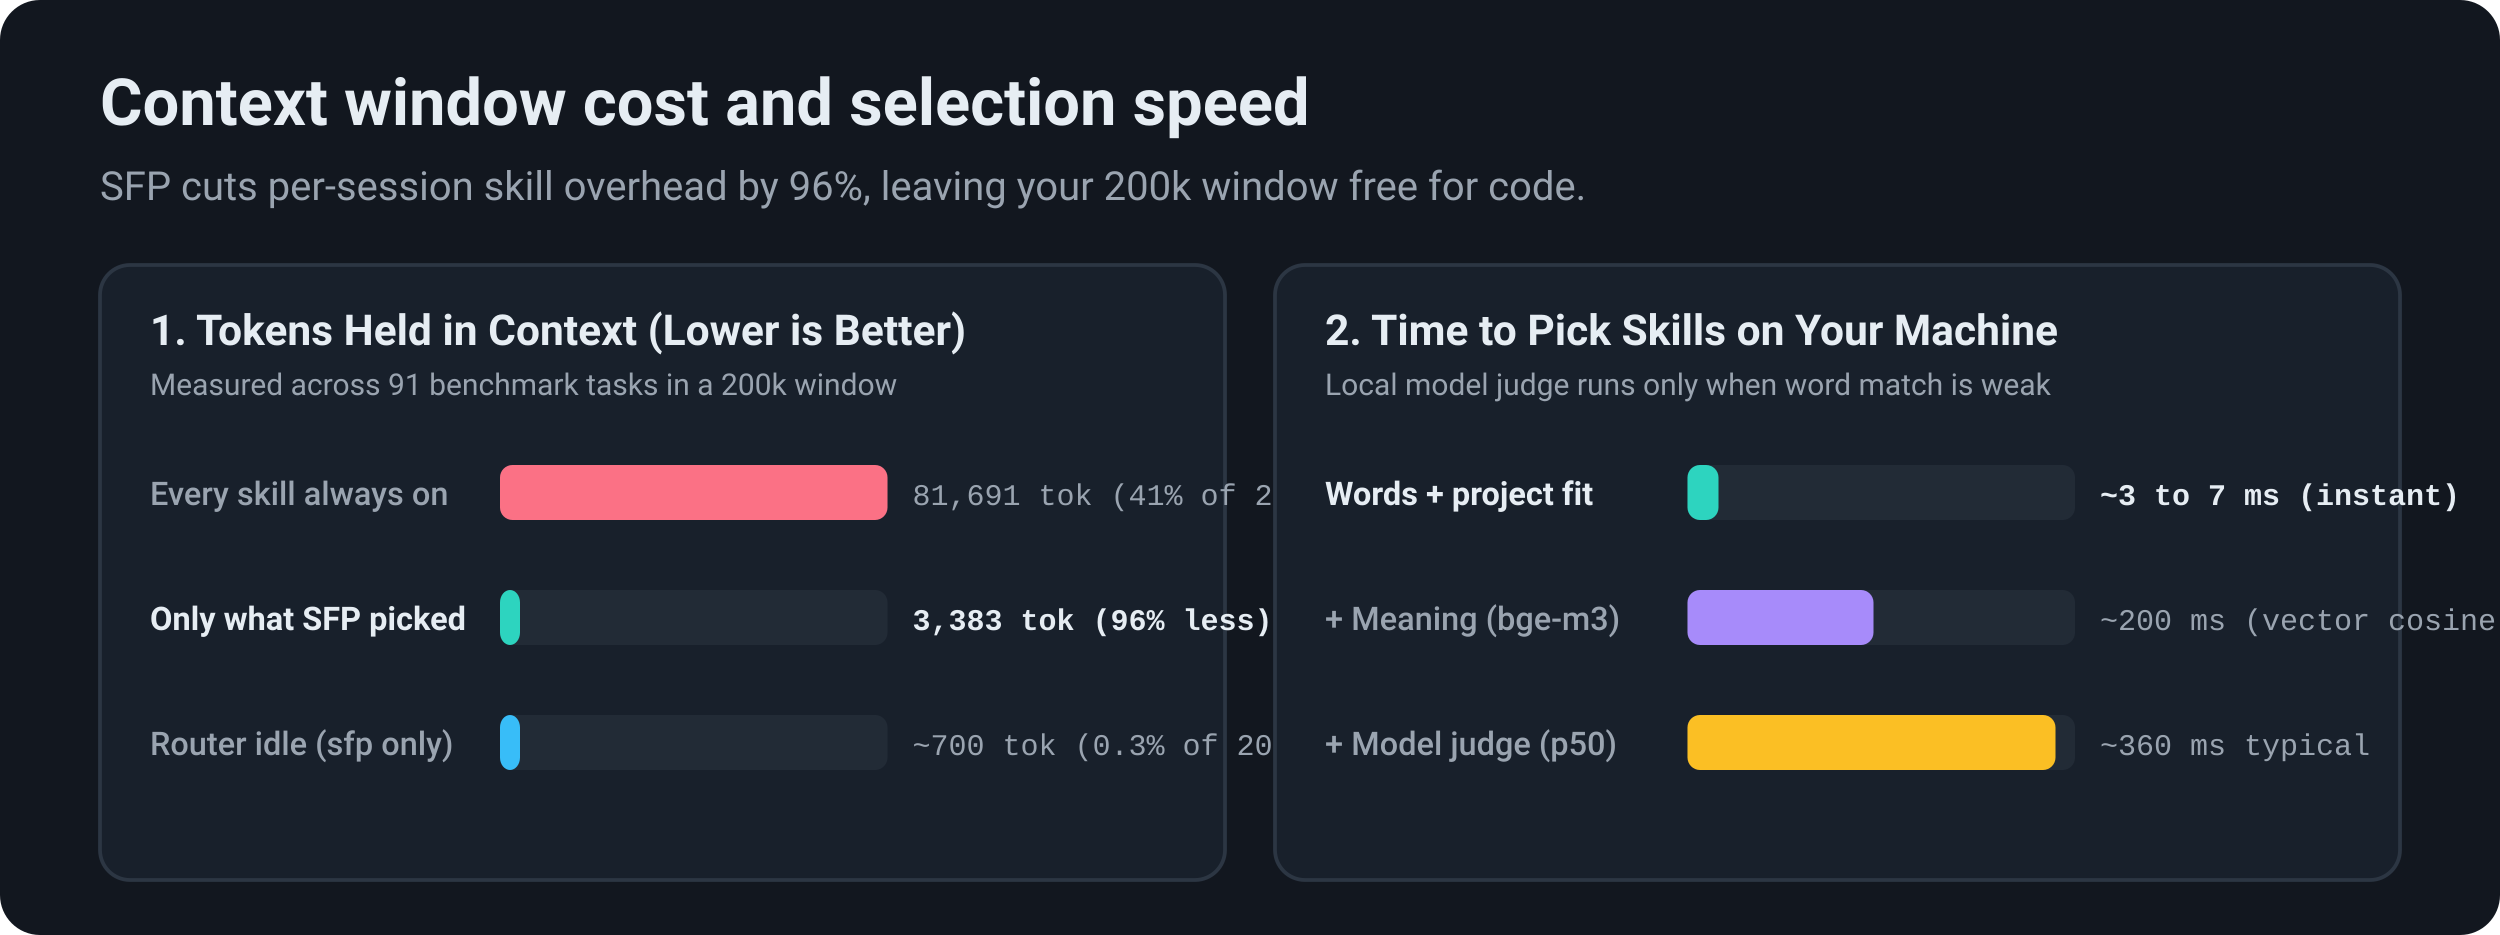
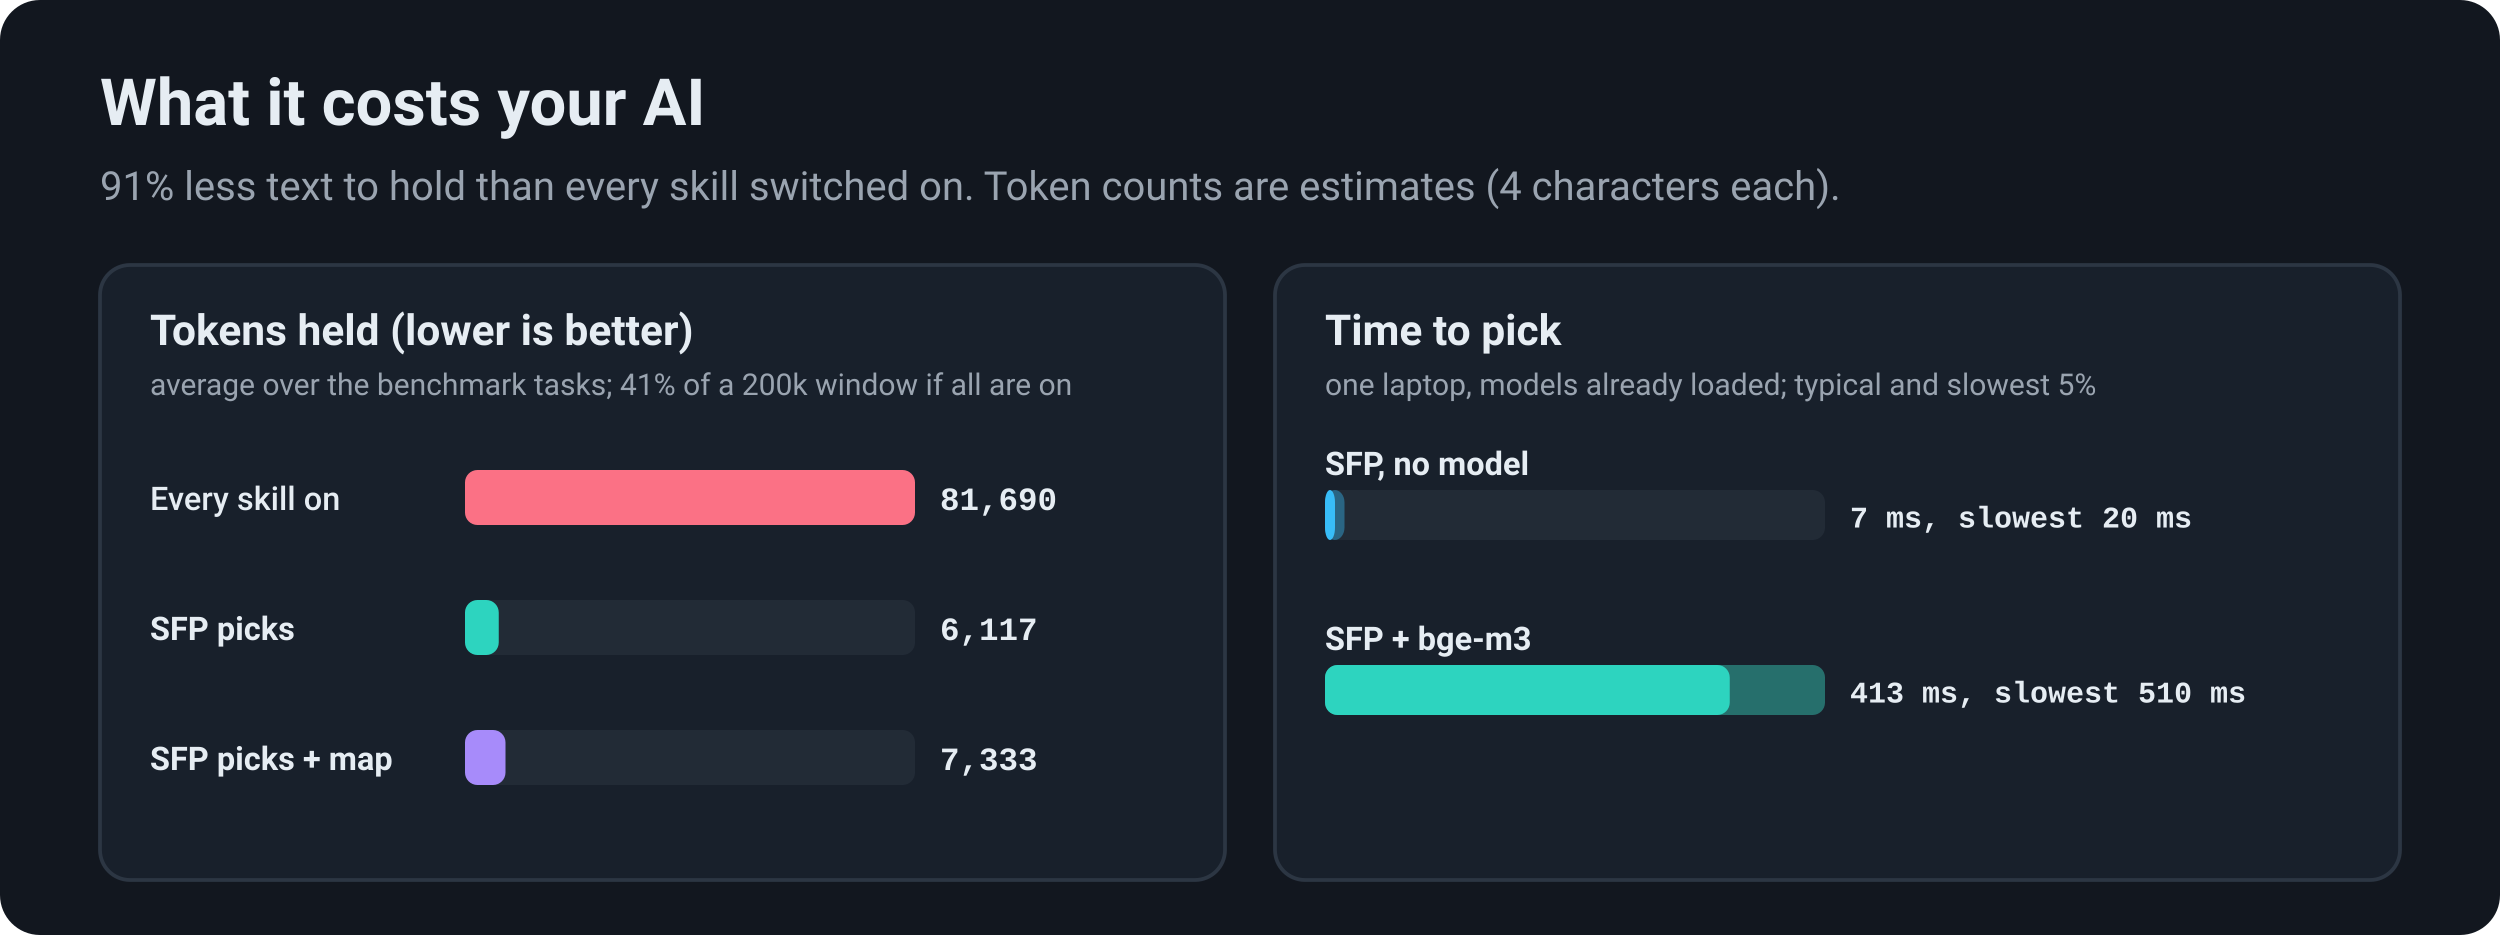
<svg xmlns="http://www.w3.org/2000/svg" width="1000" height="374" viewBox="0 0 1000 374" role="img" aria-labelledby="t d">
  <style>
text{font-family:ui-sans-serif, system-ui, -apple-system, 'Segoe UI', Roboto, 'Helvetica Neue', Arial, sans-serif}
.mono{font-family:ui-monospace, SFMono-Regular, 'SF Mono', Menlo, Consolas, 'Liberation Mono', monospace}
.draw{stroke-dasharray:1;stroke-dashoffset:0;animation:draw 1.1s cubic-bezier(.23,1,.32,1) both}
.rise{animation:rise .7s cubic-bezier(.23,1,.32,1) both}
.fade{animation:fade .8s ease-out both}
.grow{transform-box:fill-box;transform-origin:left center;animation:grow 1.1s cubic-bezier(.23,1,.32,1) both}
.pop{transform-box:fill-box;transform-origin:center;animation:pop .5s cubic-bezier(.23,1,.32,1) both}
.glow{animation:glow 2.6s ease-in-out infinite}
.blink{animation:blink 1s steps(1) infinite}
@keyframes draw{from{stroke-dashoffset:1}to{stroke-dashoffset:0}}
@keyframes rise{from{opacity:0;transform:translateY(10px)}to{opacity:1;transform:none}}
@keyframes fade{from{opacity:0}to{opacity:1}}
@keyframes grow{from{transform:scaleX(0)}to{transform:scaleX(1)}}
@keyframes pop{from{opacity:0;transform:scale(.6)}to{opacity:1;transform:scale(1)}}
@keyframes glow{0%,100%{opacity:.45}50%{opacity:1}}
@keyframes blink{0%{opacity:1}50%{opacity:0}}
@media (prefers-reduced-motion:reduce){*{animation:none!important}.pulse,.cover{display:none}}
</style>
  <rect width="1000" height="374" rx="16" fill="#12171f" />
-   <text x="40" y="50" font-size="26" font-weight="700" fill="#e6edf3" text-anchor="start" class="rise">Context window cost and selection speed</text>
-   <text x="40" y="80" font-size="16" font-weight="400" fill="#9aa4b0" text-anchor="start" class="rise" style="animation-delay:0.10s">SFP cuts per-session skill overhead by 96%, leaving your 200k window free for code.</text>
+   <text x="40" y="50" font-size="26" font-weight="700" fill="#e6edf3" text-anchor="start" class="rise">What it costs your AI</text>
+   <text x="40" y="80" font-size="16" font-weight="400" fill="#9aa4b0" text-anchor="start" class="rise" style="animation-delay:0.10s">91% less text to hold than every skill switched on. Token counts are estimates (4 characters each).</text>
  <g class="rise" style="animation-delay:0.15s">
    <rect x="40" y="106" width="450" height="246" rx="12" fill="#18202b" stroke="#2c3643" stroke-width="1.5" />
-     <text x="60" y="138" font-size="17" font-weight="700" fill="#e6edf3" text-anchor="start">1. Tokens Held in Context (Lower is Better)</text>
-     <text x="60" y="158" font-size="12" font-weight="400" fill="#9aa4b0" text-anchor="start">Measured across 91 benchmark tasks in a 200k window</text>
+     <text x="60" y="138" font-size="17" font-weight="700" fill="#e6edf3" text-anchor="start">Tokens held (lower is better)</text>
+     <text x="60" y="158" font-size="12" font-weight="400" fill="#9aa4b0" text-anchor="start">average over the benchmark tasks; 41% of a 200k window if all are on</text>
  </g>
-   <text x="60" y="202" font-size="13" font-weight="500" fill="#9aa4b0" text-anchor="start" class="fade" style="animation-delay:0.30s">Every skill always on</text>
-   <rect x="200" y="186" width="155" height="22" rx="5" fill="#2c3643" fill-opacity=".5" />
-   <rect class="grow" x="200" y="186" width="155.0" height="22" rx="5" fill="#fb7185" style="animation-delay:0.50s" />
-   <text x="365" y="202" font-size="12" font-weight="500" fill="#9aa4b0" text-anchor="start" class="mono fade" style="animation-delay:0.90s">81,691 tok (41% of 200k)</text>
-   <text x="60" y="252" font-size="13" font-weight="700" fill="#e6edf3" text-anchor="start" class="fade" style="animation-delay:0.40s">Only what SFP picked</text>
-   <rect x="200" y="236" width="155" height="22" rx="5" fill="#2c3643" fill-opacity=".5" />
-   <rect class="grow" x="200" y="236" width="8.0" height="22" rx="5" fill="#2dd4bf" style="animation-delay:0.65s" />
-   <text x="365" y="252" font-size="12" font-weight="700" fill="#e6edf3" text-anchor="start" class="mono fade" style="animation-delay:1.00s">3,383 tok (96% less)</text>
-   <text x="60" y="302" font-size="13" font-weight="500" fill="#9aa4b0" text-anchor="start" class="fade" style="animation-delay:0.50s">Router idle (sfp only)</text>
-   <rect x="200" y="286" width="155" height="22" rx="5" fill="#2c3643" fill-opacity=".5" />
-   <rect class="grow" x="200" y="286" width="8.0" height="22" rx="5" fill="#38bdf8" style="animation-delay:0.80s" />
-   <text x="365" y="302" font-size="12" font-weight="500" fill="#9aa4b0" text-anchor="start" class="mono fade" style="animation-delay:1.10s">~700 tok (0.3% of 200k)</text>
+   <text x="60" y="204" font-size="13" font-weight="500" fill="#e6edf3" text-anchor="start" class="fade" style="animation-delay:0.30s">Every skill on</text>
+   <rect x="186" y="188" width="180" height="22" rx="5" fill="#2c3643" fill-opacity=".5" />
+   <rect class="grow" x="186" y="188" width="180.0" height="22" rx="5" fill="#fb7185" style="animation-delay:0.50s" />
+   <text x="376" y="204" font-size="13" font-weight="700" fill="#e6edf3" text-anchor="start" class="mono fade" style="animation-delay:0.90s">81,690</text>
+   <text x="60" y="256" font-size="13" font-weight="700" fill="#e6edf3" text-anchor="start" class="fade" style="animation-delay:0.40s">SFP picks</text>
+   <rect x="186" y="240" width="180" height="22" rx="5" fill="#2c3643" fill-opacity=".5" />
+   <rect class="grow" x="186" y="240" width="13.5" height="22" rx="5" fill="#2dd4bf" style="animation-delay:0.65s" />
+   <text x="376" y="256" font-size="13" font-weight="700" fill="#e6edf3" text-anchor="start" class="mono fade" style="animation-delay:1.00s">6,117</text>
+   <text x="60" y="308" font-size="13" font-weight="700" fill="#e6edf3" text-anchor="start" class="fade" style="animation-delay:0.50s">SFP picks + map</text>
+   <rect x="186" y="292" width="180" height="22" rx="5" fill="#2c3643" fill-opacity=".5" />
+   <rect class="grow" x="186" y="292" width="16.2" height="22" rx="5" fill="#a78bfa" style="animation-delay:0.80s" />
+   <text x="376" y="308" font-size="13" font-weight="700" fill="#e6edf3" text-anchor="start" class="mono fade" style="animation-delay:1.10s">7,333</text>
  <g class="rise" style="animation-delay:0.25s">
    <rect x="510" y="106" width="450" height="246" rx="12" fill="#18202b" stroke="#2c3643" stroke-width="1.5" />
-     <text x="530" y="138" font-size="17" font-weight="700" fill="#e6edf3" text-anchor="start">2. Time to Pick Skills on Your Machine</text>
-     <text x="530" y="158" font-size="12" font-weight="400" fill="#9aa4b0" text-anchor="start">Local model judge runs only when word match is weak</text>
+     <text x="530" y="138" font-size="17" font-weight="700" fill="#e6edf3" text-anchor="start">Time to pick</text>
+     <text x="530" y="158" font-size="12" font-weight="400" fill="#9aa4b0" text-anchor="start">one laptop, models already loaded; typical and slowest 5%</text>
  </g>
-   <text x="530" y="202" font-size="13" font-weight="700" fill="#e6edf3" text-anchor="start" class="fade" style="animation-delay:0.35s">Words + project fit</text>
-   <rect x="675" y="186" width="155" height="22" rx="5" fill="#2c3643" fill-opacity=".5" />
-   <rect class="grow" x="675" y="186" width="12.4" height="22" rx="5" fill="#2dd4bf" style="animation-delay:0.55s" />
-   <text x="840" y="202" font-size="12" font-weight="700" fill="#e6edf3" text-anchor="start" class="mono fade" style="animation-delay:0.95s">~3 to 7 ms (instant)</text>
-   <text x="530" y="252" font-size="13" font-weight="500" fill="#9aa4b0" text-anchor="start" class="fade" style="animation-delay:0.45s">+ Meaning (bge-m3)</text>
-   <rect x="675" y="236" width="155" height="22" rx="5" fill="#2c3643" fill-opacity=".5" />
-   <rect class="grow" x="675" y="236" width="74.4" height="22" rx="5" fill="#a78bfa" style="animation-delay:0.70s" />
-   <text x="840" y="252" font-size="12" font-weight="500" fill="#9aa4b0" text-anchor="start" class="mono fade" style="animation-delay:1.05s">~200 ms (vector cosine)</text>
-   <text x="530" y="302" font-size="13" font-weight="500" fill="#9aa4b0" text-anchor="start" class="fade" style="animation-delay:0.55s">+ Model judge (p50)</text>
-   <rect x="675" y="286" width="155" height="22" rx="5" fill="#2c3643" fill-opacity=".5" />
-   <rect class="grow" x="675" y="286" width="147.2" height="22" rx="5" fill="#fbbf24" style="animation-delay:0.85s" />
-   <text x="840" y="302" font-size="12" font-weight="500" fill="#9aa4b0" text-anchor="start" class="mono fade" style="animation-delay:1.15s">~360 ms typical</text>
+   <text x="530" y="190" font-size="13" font-weight="700" fill="#e6edf3" text-anchor="start" class="fade" style="animation-delay:0.35s">SFP, no model</text>
+   <rect x="530" y="196" width="200" height="20" rx="5" fill="#2c3643" fill-opacity=".5" />
+   <rect class="grow" x="530" y="196" width="7.8" height="20" rx="5" fill="#38bdf8" fill-opacity=".4" style="animation-delay:0.50s" />
+   <rect class="grow" x="530" y="196" width="4.0" height="20" rx="5" fill="#38bdf8" style="animation-delay:0.70s" />
+   <text x="740" y="211" font-size="12" font-weight="700" fill="#e6edf3" text-anchor="start" class="mono fade" style="animation-delay:1.00s">7 ms, slowest 20 ms</text>
+   <text x="530" y="260" font-size="13" font-weight="700" fill="#e6edf3" text-anchor="start" class="fade" style="animation-delay:0.45s">SFP + bge-m3</text>
+   <rect x="530" y="266" width="200" height="20" rx="5" fill="#2c3643" fill-opacity=".5" />
+   <rect class="grow" x="530" y="266" width="200.0" height="20" rx="5" fill="#2dd4bf" fill-opacity=".4" style="animation-delay:0.50s" />
+   <rect class="grow" x="530" y="266" width="161.9" height="20" rx="5" fill="#2dd4bf" style="animation-delay:0.70s" />
+   <text x="740" y="281" font-size="12" font-weight="700" fill="#e6edf3" text-anchor="start" class="mono fade" style="animation-delay:1.00s">413 ms, slowest 510 ms</text>
</svg>
